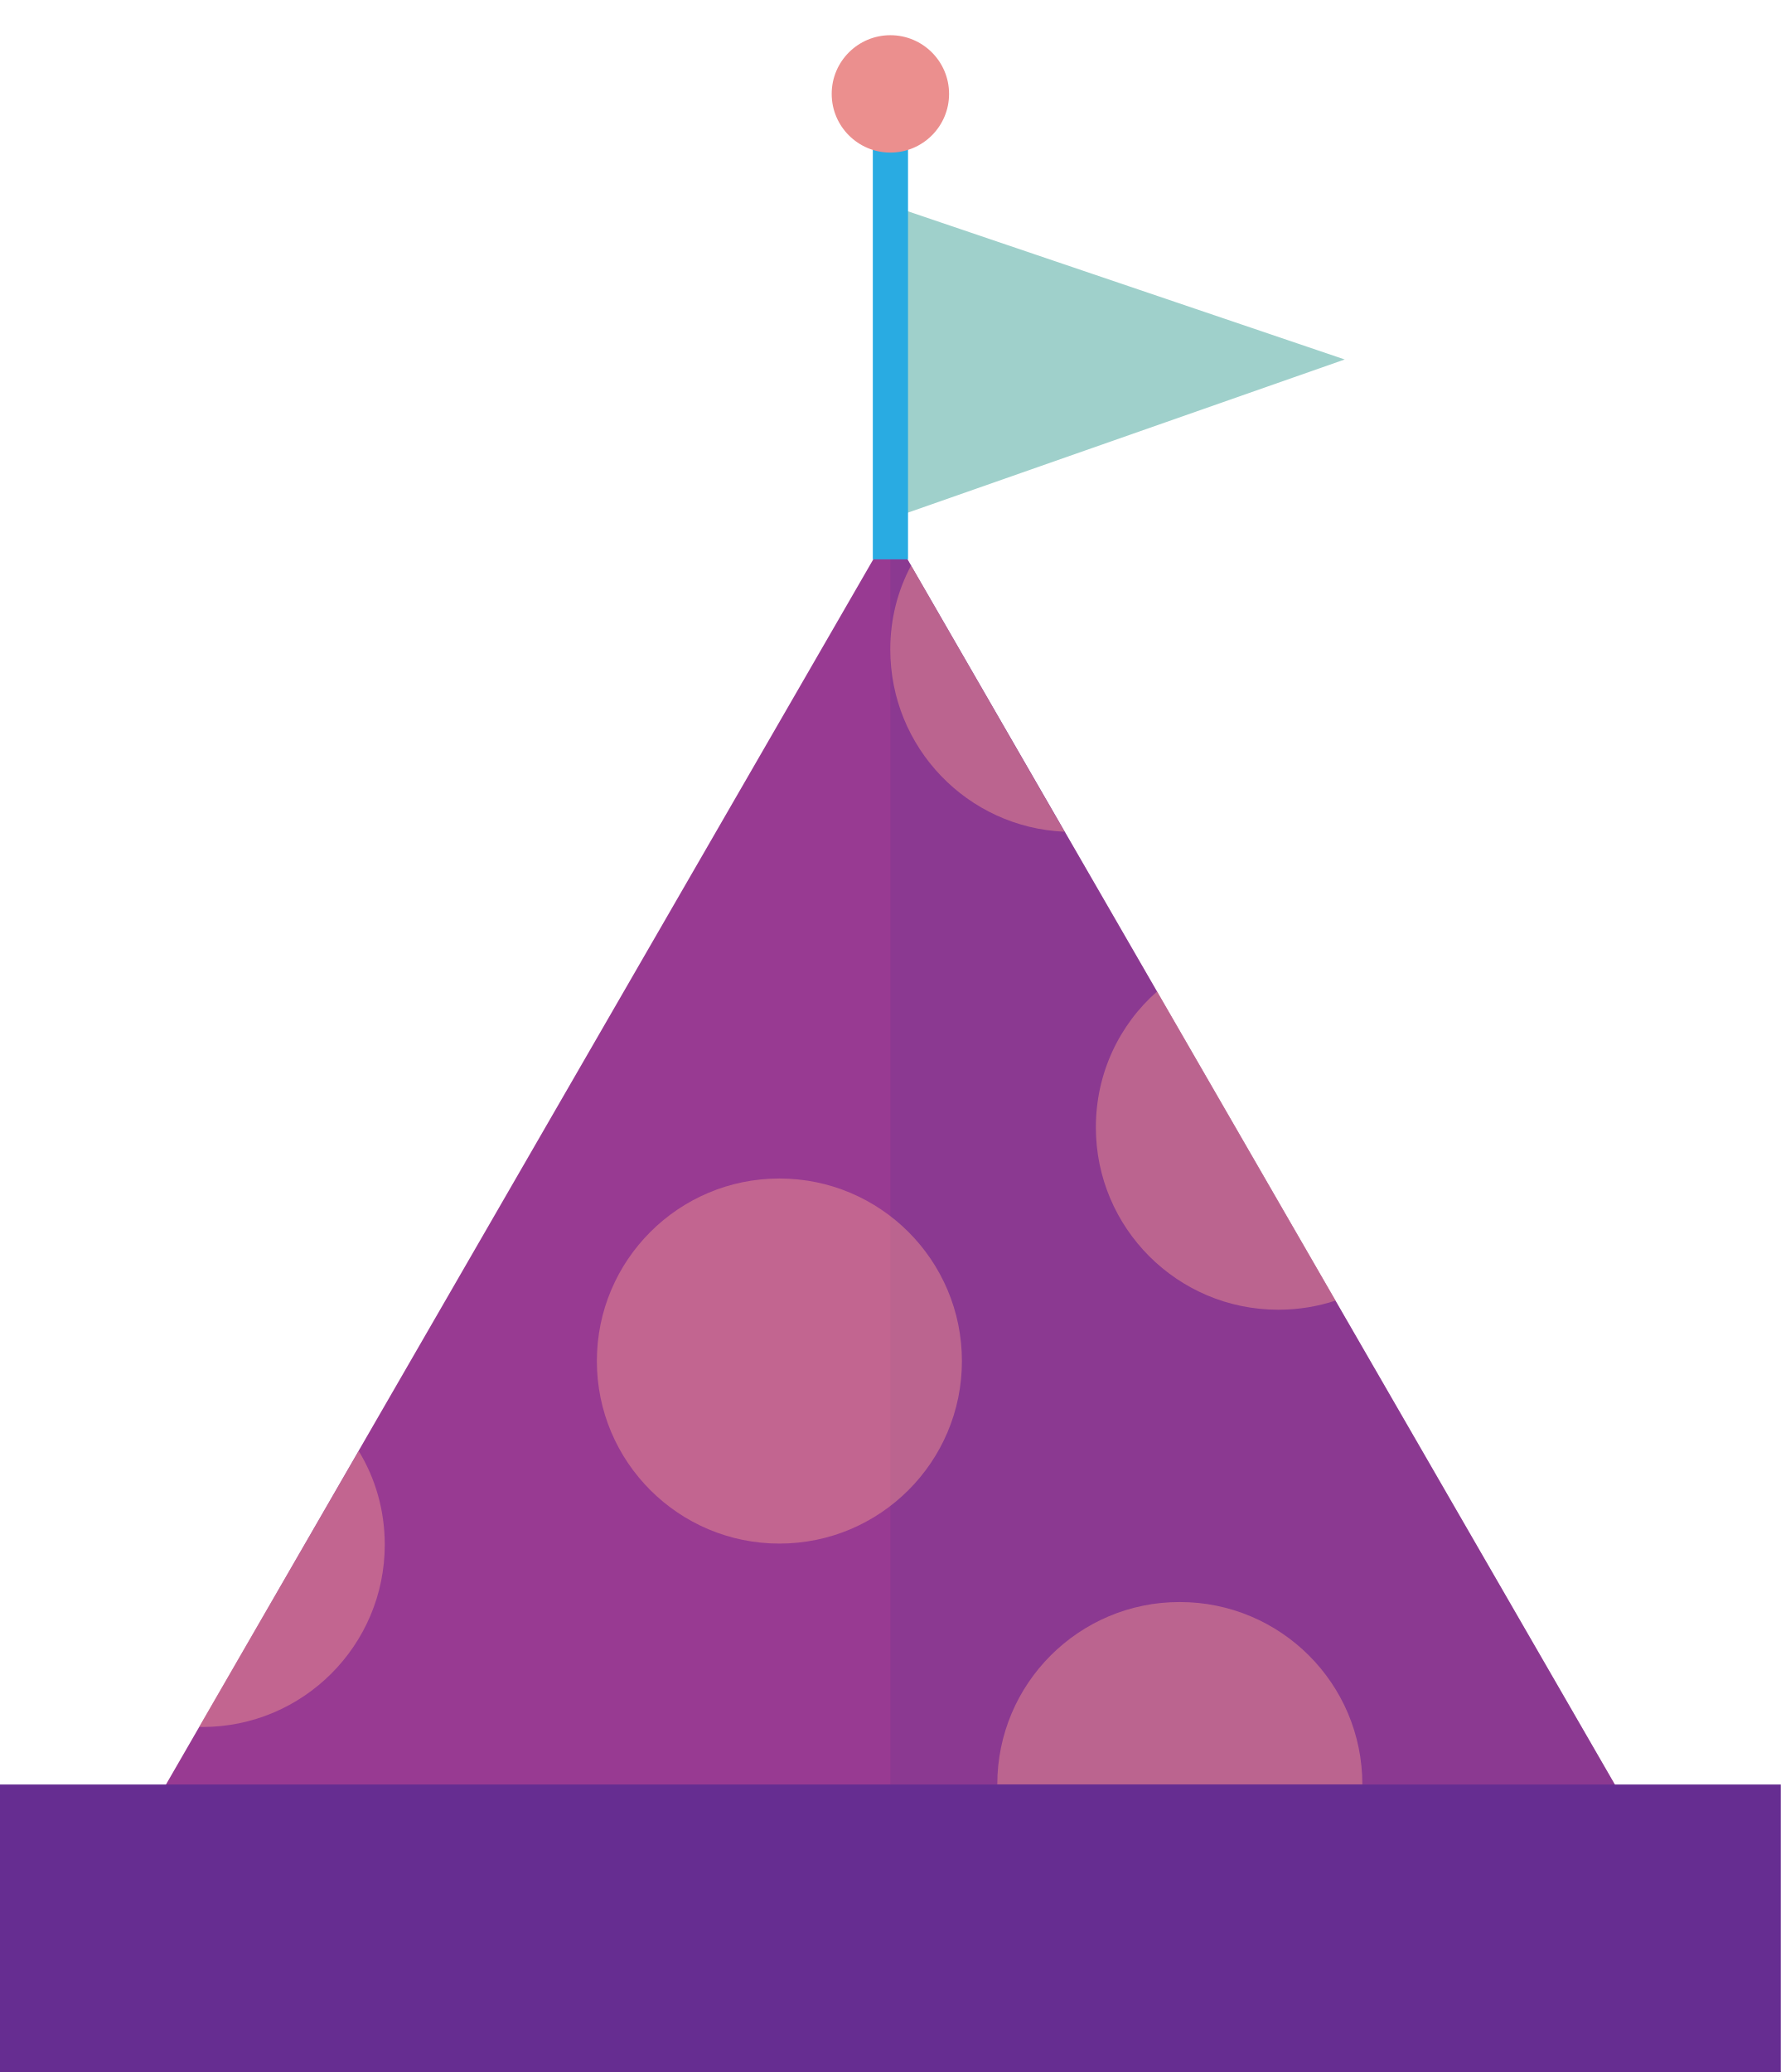
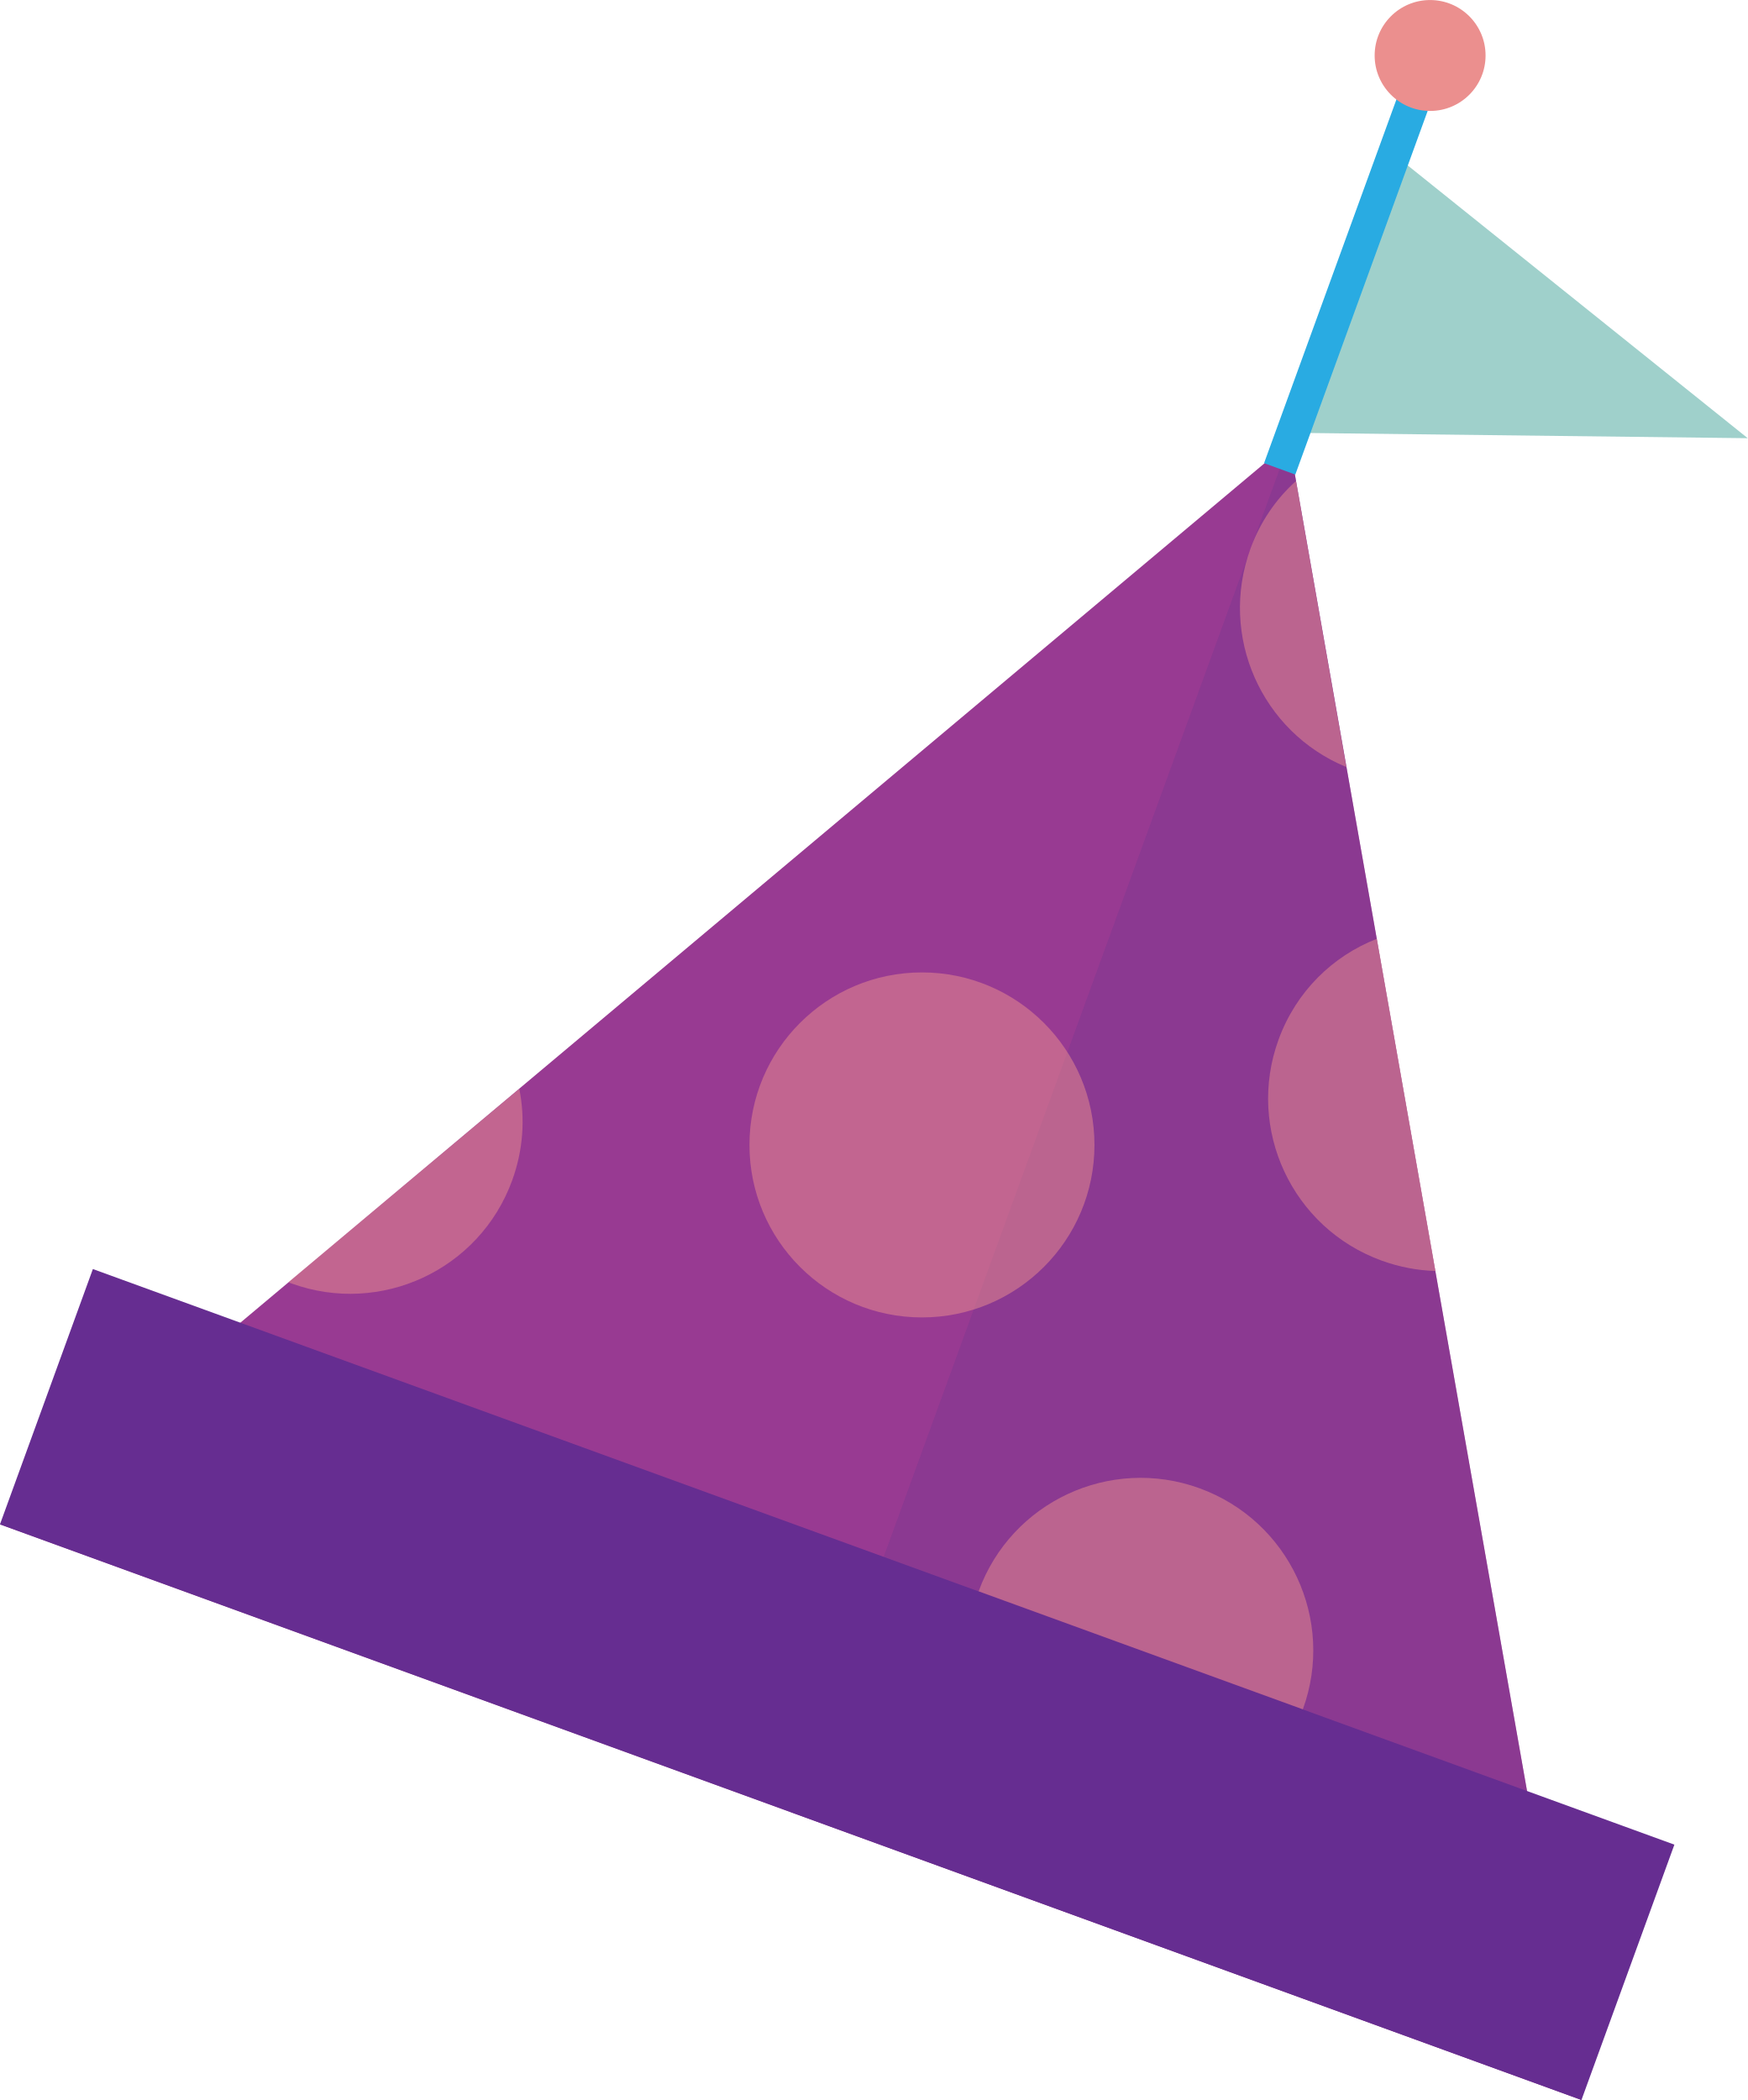
- <svg xmlns="http://www.w3.org/2000/svg" version="1.1" x="0px" y="0px" width="50.587px" height="58.856px" viewBox="0 0 50.587 58.856" enable-background="new 0 0 50.587 58.856" xml:space="preserve">
-   <symbol id="metroArrow" viewBox="-4.602 -7.707 9.204 15.415">
-     <path fill="#CCCCCC" d="M1.282,2.135c0.294,0,0.589,0,0.812,0h2.065c0.447,0,0.577,0.28,0.291,0.623L0.521,7.451   c-0.287,0.342-0.756,0.342-1.043,0L-4.45,2.758c-0.286-0.343-0.156-0.623,0.291-0.623h2.065c0.223,0,0.518,0,0.812,0v-5.844h2.564   V2.135z" />
-     <path fill="#CCCCCC" d="M-1.282-5.369v-1.525c0-0.447,0.365-0.812,0.813-0.812H0.47c0.446,0,0.813,0.365,0.813,0.812v1.525H-1.282z   " />
-   </symbol>
+ <svg xmlns="http://www.w3.org/2000/svg" version="1.1" id="Layer_1" x="0px" y="0px" width="52.533px" height="63.12px" viewBox="-8.369 2.643 52.533 63.12" enable-background="new -8.369 2.643 52.533 63.12" xml:space="preserve">
  <g id="background">
</g>
  <g id="artwork">
-     <polygon fill="#983A92" points="0,58.856 25.293,15.047 50.587,58.856  " />
-     <polygon opacity="0.5" fill="#7E378F" points="25.293,15.047 50.587,58.856 25.293,58.856  " />
-     <rect x="0" y="50.69" fill="#662D91" width="50.587" height="8.167" />
-     <path opacity="0.5" fill="#EB8F8E" d="M10.93,43.876c0,2.86-2.32,5.18-5.18,5.18c-0.03,0-0.06,0-0.09-0.01l4.53-7.83   C10.66,41.986,10.93,42.896,10.93,43.876z" />
-     <path opacity="0.5" fill="#EB8F8E" d="M38.7,50.686H28.33c0-2.86,2.32-5.18,5.18-5.18C36.38,45.506,38.7,47.826,38.7,50.686z" />
-     <path opacity="0.5" fill="#EB8F8E" d="M37.94,36.943c-0.51,0.17-1.06,0.26-1.63,0.26c-2.86,0-5.18-2.32-5.18-5.18   c0-1.54,0.67-2.92,1.74-3.86L37.94,36.943z" />
-     <path opacity="0.5" fill="#EB8F8E" d="M30.24,23.626c-2.76-0.12-4.95-2.39-4.95-5.18c0-0.86,0.21-1.67,0.59-2.38L30.24,23.626z" />
-     <circle opacity="0.5" fill="#EB8F8E" cx="22.14" cy="38.661" r="5.185" />
-     <polygon fill="#9FD0CB" points="25.293,14.736 25.293,5.833 38.199,10.211  " />
-     <rect x="24.794" y="2.451" fill="#29ABE2" width="1" height="13.437" />
-     <circle fill="#EB8F8E" cx="25.293" cy="2.667" r="1.667" />
+     <polygon fill="#983A92" points="-8.368,48.461 30.383,15.944 39.168,65.762  " />
+     <polygon opacity="0.5" fill="#7E378F" enable-background="new    " points="30.383,15.944 39.168,65.762 15.399,57.111  " />
+     <rect x="-8.497" y="49.192" transform="matrix(-0.9397 -0.342 0.342 -0.9397 14.3579 109.082)" fill="#662D91" width="50.587" height="8.167" />
+     <path opacity="0.5" fill="#EB8F8E" enable-background="new    " d="M7.026,38.122c-0.978,2.688-3.952,4.074-6.639,3.096   c-0.028-0.01-0.056-0.021-0.081-0.04L7.24,35.37C7.419,36.254,7.361,37.201,7.026,38.122z" />
+     <path opacity="0.5" fill="#EB8F8E" enable-background="new    " d="M30.792,54.019l-9.745-3.547   c0.978-2.688,3.952-4.074,6.639-3.096C30.384,48.358,31.77,51.332,30.792,54.019z" />
+     <path opacity="0.5" fill="#EB8F8E" enable-background="new    " d="M34.778,40.845c-0.537-0.015-1.085-0.118-1.621-0.313   c-2.688-0.978-4.074-3.952-3.096-6.639c0.527-1.447,1.628-2.515,2.955-3.032L34.778,40.845z" />
+     <path opacity="0.5" fill="#EB8F8E" enable-background="new    " d="M32.097,25.698c-2.553-1.057-3.834-3.939-2.88-6.561   c0.294-0.808,0.769-1.497,1.368-2.035L32.097,25.698z" />
+     <circle opacity="0.5" fill="#EB8F8E" enable-background="new    " cx="19.343" cy="37.056" r="5.185" />
+     <polygon fill="#9FD0CB" points="30.489,15.652 33.534,7.286 44.164,15.814  " />
+     <rect x="31.894" y="3.703" transform="matrix(-0.9397 -0.342 0.342 -0.9397 59.2699 31.2941)" fill="#29ABE2" width="1" height="13.437" />
+     <circle fill="#EB8F8E" cx="34.617" cy="4.311" r="1.667" />
  </g>
  <g id="cal-col" display="none">
</g>
  <g id="_x33_-col" display="none">
</g>
  <g id="comments" display="none">
-     <rect x="-27.373" y="-55.144" display="inline" opacity="0.5" fill="#FF00FF" width="86" height="60" />
+     <rect x="-27.373" y="-55.144" display="inline" opacity="0.5" fill="#FF00FF" enable-background="new    " width="86" height="60" />
  </g>
</svg>
